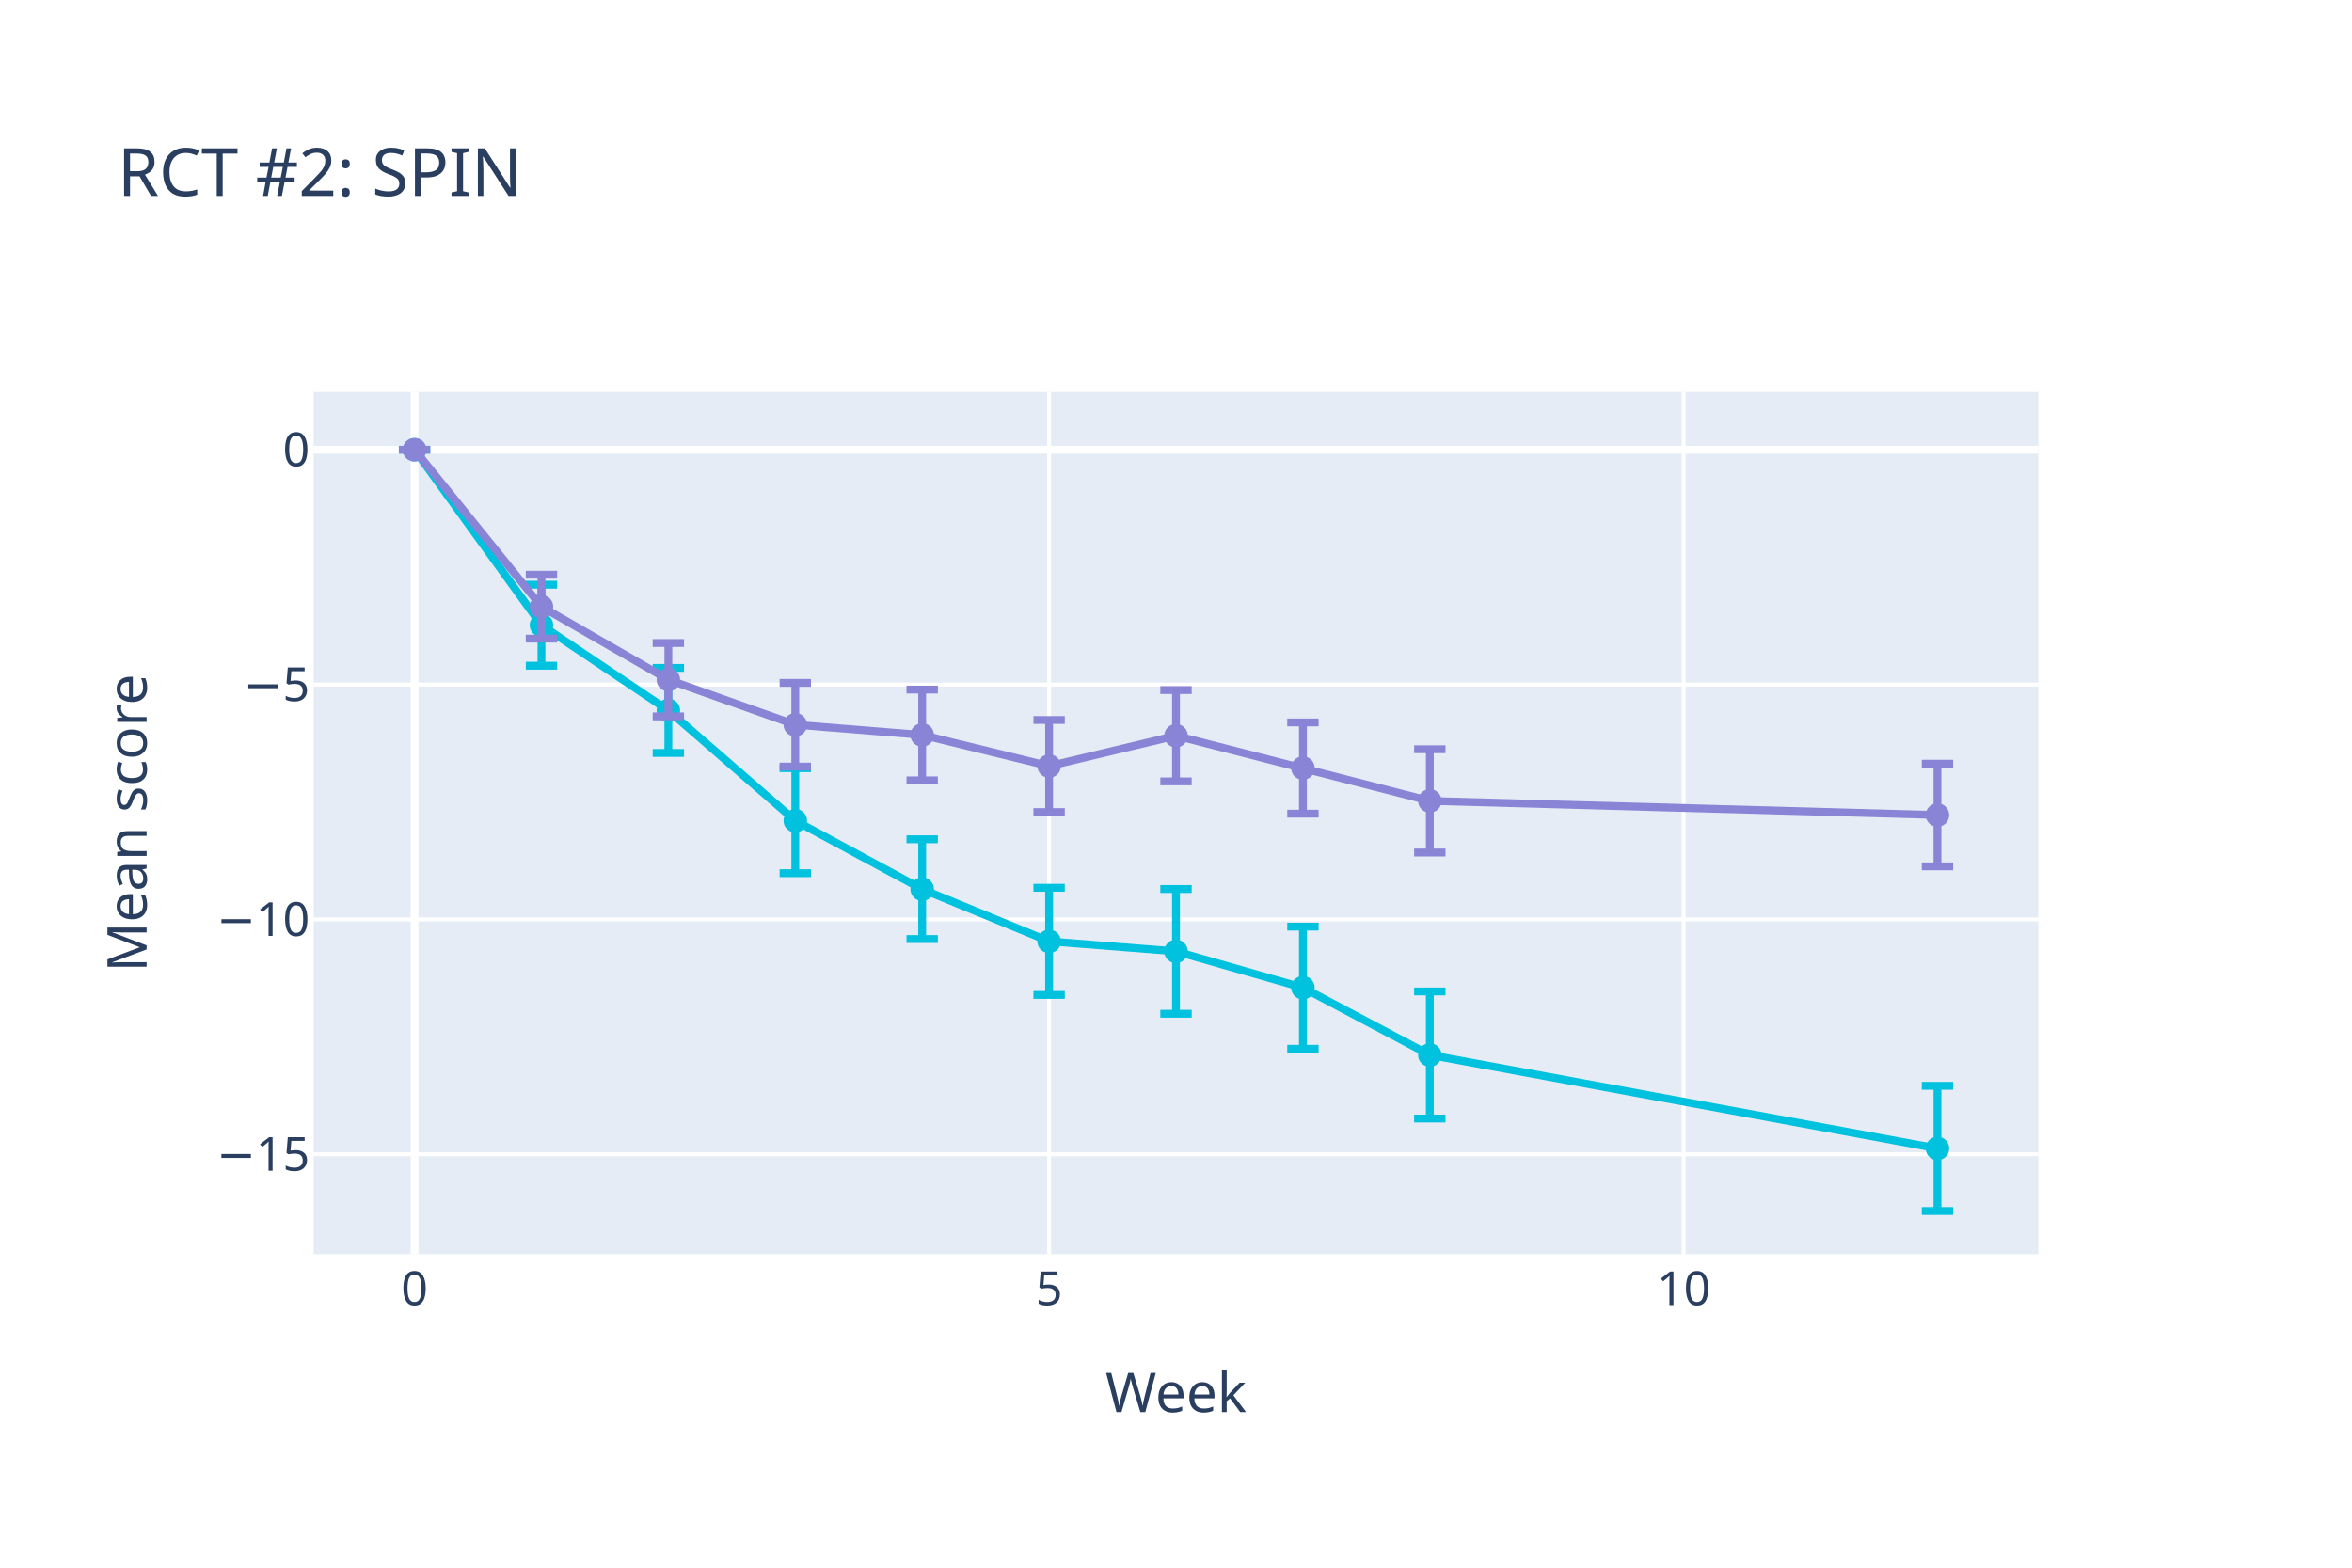
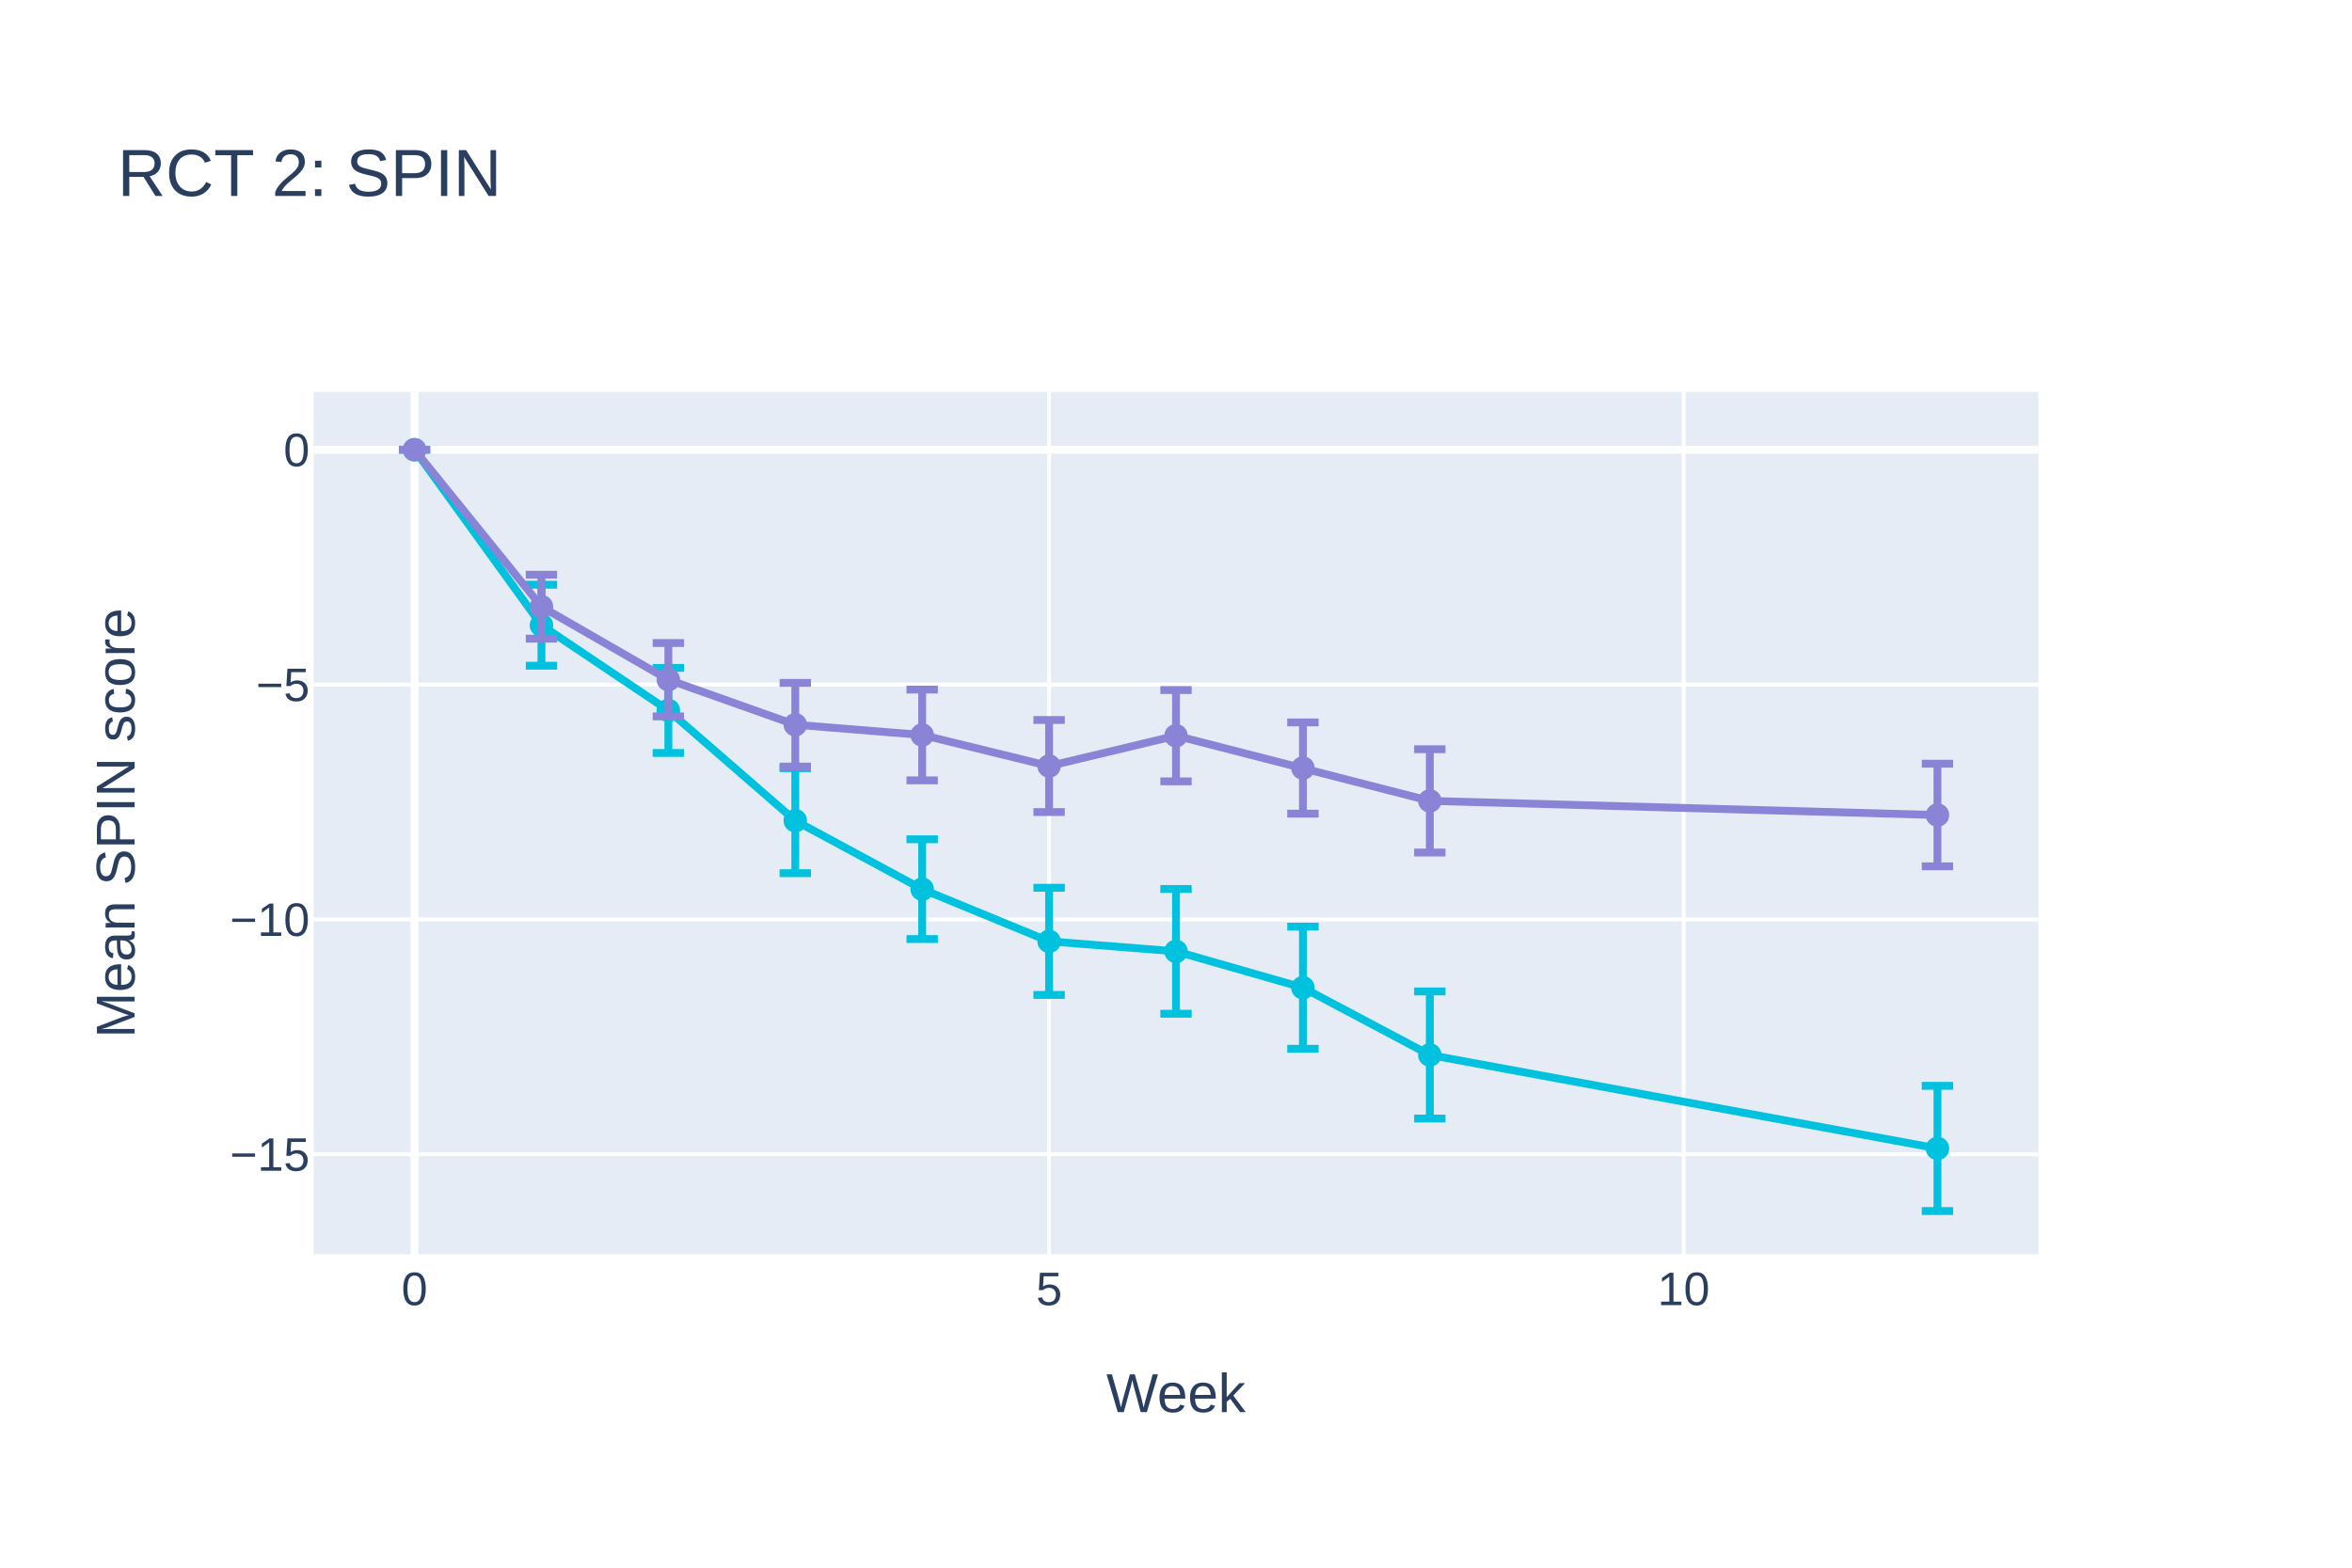
<svg xmlns="http://www.w3.org/2000/svg" class="main-svg" width="600" height="400" style="" viewBox="0 0 600 400">
  <rect x="0" y="0" width="600" height="400" style="fill: rgb(255, 255, 255); fill-opacity: 1;" />
-   <defs id="defs-433dbe">
+   <defs id="defs-03a3c1">
    <g class="clips">
-       <clipPath id="clip433dbexyplot" class="plotclip">
+       <clipPath id="clip03a3c1xyplot" class="plotclip">
        <rect width="440" height="220" />
      </clipPath>
-       <clipPath class="axesclip" id="clip433dbex">
+       <clipPath class="axesclip" id="clip03a3c1x">
        <rect x="80" y="0" width="440" height="400" />
      </clipPath>
-       <clipPath class="axesclip" id="clip433dbey">
+       <clipPath class="axesclip" id="clip03a3c1y">
        <rect x="0" y="100" width="600" height="220" />
      </clipPath>
-       <clipPath class="axesclip" id="clip433dbexy">
+       <clipPath class="axesclip" id="clip03a3c1xy">
        <rect x="80" y="100" width="440" height="220" />
      </clipPath>
    </g>
    <g class="gradients" />
    <g class="patterns" />
  </defs>
  <g class="bglayer">
    <rect class="bg" x="80" y="100" width="440" height="220" style="fill: rgb(229, 236, 246); fill-opacity: 1; stroke-width: 0;" />
  </g>
  <g class="layer-below">
    <g class="imagelayer" />
    <g class="shapelayer" />
  </g>
  <g class="cartesianlayer">
    <g class="subplot xy">
      <g class="layer-subplot">
        <g class="shapelayer" />
        <g class="imagelayer" />
      </g>
      <g class="minor-gridlayer">
        <g class="x" />
        <g class="y" />
      </g>
      <g class="gridlayer">
        <g class="x">
          <path class="xgrid crisp" transform="translate(267.63,0)" d="M0,100v220" style="stroke: rgb(255, 255, 255); stroke-opacity: 1; stroke-width: 1px;" />
          <path class="xgrid crisp" transform="translate(429.5,0)" d="M0,100v220" style="stroke: rgb(255, 255, 255); stroke-opacity: 1; stroke-width: 1px;" />
        </g>
        <g class="y">
          <path class="ygrid crisp" transform="translate(0,294.52)" d="M80,0h440" style="stroke: rgb(255, 255, 255); stroke-opacity: 1; stroke-width: 1px;" />
          <path class="ygrid crisp" transform="translate(0,234.6)" d="M80,0h440" style="stroke: rgb(255, 255, 255); stroke-opacity: 1; stroke-width: 1px;" />
          <path class="ygrid crisp" transform="translate(0,174.67)" d="M80,0h440" style="stroke: rgb(255, 255, 255); stroke-opacity: 1; stroke-width: 1px;" />
        </g>
      </g>
      <g class="zerolinelayer">
        <path class="xzl zl crisp" transform="translate(105.75,0)" d="M0,100v220" style="stroke: rgb(255, 255, 255); stroke-opacity: 1; stroke-width: 2px;" />
        <path class="yzl zl crisp" transform="translate(0,114.75)" d="M80,0h440" style="stroke: rgb(255, 255, 255); stroke-opacity: 1; stroke-width: 2px;" />
      </g>
      <path class="xlines-below" />
      <path class="ylines-below" />
      <g class="overlines-below" />
      <g class="xaxislayer-below" />
      <g class="yaxislayer-below" />
      <g class="overaxes-below" />
-       <g class="plot" transform="translate(80,100)" clip-path="url(#clip433dbexyplot)">
+       <g class="plot" transform="translate(80,100)" clip-path="url(#clip03a3c1xyplot)">
        <g class="scatterlayer mlayer">
-           <g class="trace scatter trace0f1487" style="stroke-miterlimit: 2; opacity: 1;">
+           <g class="trace scatter tracec0cae7" style="stroke-miterlimit: 2; opacity: 1;">
            <g class="fills" />
            <g class="errorbars">
              <g class="errorbar">
                <path class="yerror" d="M21.75,14.75h8m-4,0V14.75m-4,0h8" style="vector-effect: none; stroke-width: 2px; stroke: rgb(0, 193, 222); stroke-opacity: 1;" />
              </g>
              <g class="errorbar">
                <path class="yerror" d="M54.13,49.19h8m-4,0V69.86m-4,0h8" style="vector-effect: none; stroke-width: 2px; stroke: rgb(0, 193, 222); stroke-opacity: 1;" />
              </g>
              <g class="errorbar">
                <path class="yerror" d="M86.5,70.42h8m-4,0V92.12m-4,0h8" style="vector-effect: none; stroke-width: 2px; stroke: rgb(0, 193, 222); stroke-opacity: 1;" />
              </g>
              <g class="errorbar">
                <path class="yerror" d="M118.88,96h8m-4,0V122.79m-4,0h8" style="vector-effect: none; stroke-width: 2px; stroke: rgb(0, 193, 222); stroke-opacity: 1;" />
              </g>
              <g class="errorbar">
                <path class="yerror" d="M151.25,114.14h8m-4,0V139.6m-4,0h8" style="vector-effect: none; stroke-width: 2px; stroke: rgb(0, 193, 222); stroke-opacity: 1;" />
              </g>
              <g class="errorbar">
                <path class="yerror" d="M183.63,126.52h8m-4,0V153.86m-4,0h8" style="vector-effect: none; stroke-width: 2px; stroke: rgb(0, 193, 222); stroke-opacity: 1;" />
              </g>
              <g class="errorbar">
                <path class="yerror" d="M216,126.83h8m-4,0V158.66m-4,0h8" style="vector-effect: none; stroke-width: 2px; stroke: rgb(0, 193, 222); stroke-opacity: 1;" />
              </g>
              <g class="errorbar">
                <path class="yerror" d="M248.38,136.43h8m-4,0V167.6m-4,0h8" style="vector-effect: none; stroke-width: 2px; stroke: rgb(0, 193, 222); stroke-opacity: 1;" />
              </g>
              <g class="errorbar">
                <path class="yerror" d="M280.75,152.97h8m-4,0V185.4m-4,0h8" style="vector-effect: none; stroke-width: 2px; stroke: rgb(0, 193, 222); stroke-opacity: 1;" />
              </g>
              <g class="errorbar">
                <path class="yerror" d="M410.25,177.05h8m-4,0V209m-4,0h8" style="vector-effect: none; stroke-width: 2px; stroke: rgb(0, 193, 222); stroke-opacity: 1;" />
              </g>
            </g>
            <g class="lines">
              <path class="js-line" d="M25.75,14.75L58.13,59.52L90.5,81.27L122.88,109.4L155.25,126.87L187.63,140.19L220,142.74L252.38,152.01L284.75,169.18L414.25,193.03" style="vector-effect: none; fill: none; stroke: rgb(0, 193, 222); stroke-opacity: 1; stroke-width: 2px; opacity: 1;" />
            </g>
            <g class="points">
              <path class="point" transform="translate(25.75,14.75)" d="M3,0A3,3 0 1,1 0,-3A3,3 0 0,1 3,0Z" style="opacity: 1; stroke-width: 0px; fill: rgb(0, 193, 222); fill-opacity: 1;" />
              <path class="point" transform="translate(58.13,59.52)" d="M3,0A3,3 0 1,1 0,-3A3,3 0 0,1 3,0Z" style="opacity: 1; stroke-width: 0px; fill: rgb(0, 193, 222); fill-opacity: 1;" />
              <path class="point" transform="translate(90.5,81.27)" d="M3,0A3,3 0 1,1 0,-3A3,3 0 0,1 3,0Z" style="opacity: 1; stroke-width: 0px; fill: rgb(0, 193, 222); fill-opacity: 1;" />
              <path class="point" transform="translate(122.88,109.4)" d="M3,0A3,3 0 1,1 0,-3A3,3 0 0,1 3,0Z" style="opacity: 1; stroke-width: 0px; fill: rgb(0, 193, 222); fill-opacity: 1;" />
              <path class="point" transform="translate(155.25,126.87)" d="M3,0A3,3 0 1,1 0,-3A3,3 0 0,1 3,0Z" style="opacity: 1; stroke-width: 0px; fill: rgb(0, 193, 222); fill-opacity: 1;" />
              <path class="point" transform="translate(187.63,140.19)" d="M3,0A3,3 0 1,1 0,-3A3,3 0 0,1 3,0Z" style="opacity: 1; stroke-width: 0px; fill: rgb(0, 193, 222); fill-opacity: 1;" />
              <path class="point" transform="translate(220,142.74)" d="M3,0A3,3 0 1,1 0,-3A3,3 0 0,1 3,0Z" style="opacity: 1; stroke-width: 0px; fill: rgb(0, 193, 222); fill-opacity: 1;" />
              <path class="point" transform="translate(252.38,152.01)" d="M3,0A3,3 0 1,1 0,-3A3,3 0 0,1 3,0Z" style="opacity: 1; stroke-width: 0px; fill: rgb(0, 193, 222); fill-opacity: 1;" />
              <path class="point" transform="translate(284.75,169.18)" d="M3,0A3,3 0 1,1 0,-3A3,3 0 0,1 3,0Z" style="opacity: 1; stroke-width: 0px; fill: rgb(0, 193, 222); fill-opacity: 1;" />
              <path class="point" transform="translate(414.25,193.03)" d="M3,0A3,3 0 1,1 0,-3A3,3 0 0,1 3,0Z" style="opacity: 1; stroke-width: 0px; fill: rgb(0, 193, 222); fill-opacity: 1;" />
            </g>
            <g class="text" />
          </g>
-           <g class="trace scatter trace9ffc46" style="stroke-miterlimit: 2; opacity: 1;">
+           <g class="trace scatter trace665cd1" style="stroke-miterlimit: 2; opacity: 1;">
            <g class="fills" />
            <g class="errorbars">
              <g class="errorbar">
                <path class="yerror" d="M21.75,14.75h8m-4,0V14.75m-4,0h8" style="vector-effect: none; stroke-width: 2px; stroke: rgb(138, 132, 214); stroke-opacity: 1;" />
              </g>
              <g class="errorbar">
                <path class="yerror" d="M54.13,46.64h8m-4,0V62.95m-4,0h8" style="vector-effect: none; stroke-width: 2px; stroke: rgb(138, 132, 214); stroke-opacity: 1;" />
              </g>
              <g class="errorbar">
                <path class="yerror" d="M86.5,64.07h8m-4,0V82.79m-4,0h8" style="vector-effect: none; stroke-width: 2px; stroke: rgb(138, 132, 214); stroke-opacity: 1;" />
              </g>
              <g class="errorbar">
                <path class="yerror" d="M118.88,74.24h8m-4,0V95.6m-4,0h8" style="vector-effect: none; stroke-width: 2px; stroke: rgb(138, 132, 214); stroke-opacity: 1;" />
              </g>
              <g class="errorbar">
                <path class="yerror" d="M151.25,75.95h8m-4,0V99.11m-4,0h8" style="vector-effect: none; stroke-width: 2px; stroke: rgb(138, 132, 214); stroke-opacity: 1;" />
              </g>
              <g class="errorbar">
                <path class="yerror" d="M183.63,83.71h8m-4,0V107.2m-4,0h8" style="vector-effect: none; stroke-width: 2px; stroke: rgb(138, 132, 214); stroke-opacity: 1;" />
              </g>
              <g class="errorbar">
                <path class="yerror" d="M216,76.07h8m-4,0V99.37m-4,0h8" style="vector-effect: none; stroke-width: 2px; stroke: rgb(138, 132, 214); stroke-opacity: 1;" />
              </g>
              <g class="errorbar">
                <path class="yerror" d="M248.38,84.33h8m-4,0V107.61m-4,0h8" style="vector-effect: none; stroke-width: 2px; stroke: rgb(138, 132, 214); stroke-opacity: 1;" />
              </g>
              <g class="errorbar">
                <path class="yerror" d="M280.75,91.17h8m-4,0V117.52m-4,0h8" style="vector-effect: none; stroke-width: 2px; stroke: rgb(138, 132, 214); stroke-opacity: 1;" />
              </g>
              <g class="errorbar">
                <path class="yerror" d="M410.25,94.86h8m-4,0V121.05m-4,0h8" style="vector-effect: none; stroke-width: 2px; stroke: rgb(138, 132, 214); stroke-opacity: 1;" />
              </g>
            </g>
            <g class="lines">
              <path class="js-line" d="M25.75,14.75L58.13,54.8L90.5,73.43L122.88,84.92L155.25,87.53L187.63,95.46L220,87.72L284.75,104.35L414.25,107.96" style="vector-effect: none; fill: none; stroke: rgb(138, 132, 214); stroke-opacity: 1; stroke-width: 2px; opacity: 1;" />
            </g>
            <g class="points">
              <path class="point" transform="translate(25.75,14.75)" d="M3,0A3,3 0 1,1 0,-3A3,3 0 0,1 3,0Z" style="opacity: 1; stroke-width: 0px; fill: rgb(138, 132, 214); fill-opacity: 1;" />
              <path class="point" transform="translate(58.13,54.8)" d="M3,0A3,3 0 1,1 0,-3A3,3 0 0,1 3,0Z" style="opacity: 1; stroke-width: 0px; fill: rgb(138, 132, 214); fill-opacity: 1;" />
              <path class="point" transform="translate(90.5,73.43)" d="M3,0A3,3 0 1,1 0,-3A3,3 0 0,1 3,0Z" style="opacity: 1; stroke-width: 0px; fill: rgb(138, 132, 214); fill-opacity: 1;" />
              <path class="point" transform="translate(122.88,84.92)" d="M3,0A3,3 0 1,1 0,-3A3,3 0 0,1 3,0Z" style="opacity: 1; stroke-width: 0px; fill: rgb(138, 132, 214); fill-opacity: 1;" />
              <path class="point" transform="translate(155.25,87.53)" d="M3,0A3,3 0 1,1 0,-3A3,3 0 0,1 3,0Z" style="opacity: 1; stroke-width: 0px; fill: rgb(138, 132, 214); fill-opacity: 1;" />
              <path class="point" transform="translate(187.63,95.46)" d="M3,0A3,3 0 1,1 0,-3A3,3 0 0,1 3,0Z" style="opacity: 1; stroke-width: 0px; fill: rgb(138, 132, 214); fill-opacity: 1;" />
              <path class="point" transform="translate(220,87.72)" d="M3,0A3,3 0 1,1 0,-3A3,3 0 0,1 3,0Z" style="opacity: 1; stroke-width: 0px; fill: rgb(138, 132, 214); fill-opacity: 1;" />
              <path class="point" transform="translate(252.38,95.97)" d="M3,0A3,3 0 1,1 0,-3A3,3 0 0,1 3,0Z" style="opacity: 1; stroke-width: 0px; fill: rgb(138, 132, 214); fill-opacity: 1;" />
              <path class="point" transform="translate(284.75,104.35)" d="M3,0A3,3 0 1,1 0,-3A3,3 0 0,1 3,0Z" style="opacity: 1; stroke-width: 0px; fill: rgb(138, 132, 214); fill-opacity: 1;" />
              <path class="point" transform="translate(414.25,107.96)" d="M3,0A3,3 0 1,1 0,-3A3,3 0 0,1 3,0Z" style="opacity: 1; stroke-width: 0px; fill: rgb(138, 132, 214); fill-opacity: 1;" />
            </g>
            <g class="text" />
          </g>
        </g>
      </g>
      <g class="overplot" />
      <path class="xlines-above crisp" d="M0,0" style="fill: none;" />
      <path class="ylines-above crisp" d="M0,0" style="fill: none;" />
      <g class="overlines-above" />
      <g class="xaxislayer-above">
        <g class="xtick">
-           <text text-anchor="middle" x="0" y="333" transform="translate(105.75,0)" style="font-family: Geomanist; font-size: 12px; fill: rgb(42, 63, 95); fill-opacity: 1; white-space: pre; opacity: 1;">0</text>
+           <text text-anchor="middle" x="0" y="333" transform="translate(105.75,0)" style="font-family: Arial; font-size: 12px; fill: rgb(42, 63, 95); fill-opacity: 1; white-space: pre; opacity: 1;">0</text>
        </g>
        <g class="xtick">
-           <text text-anchor="middle" x="0" y="333" style="font-family: Geomanist; font-size: 12px; fill: rgb(42, 63, 95); fill-opacity: 1; white-space: pre; opacity: 1;" transform="translate(267.63,0)">5</text>
+           <text text-anchor="middle" x="0" y="333" style="font-family: Arial; font-size: 12px; fill: rgb(42, 63, 95); fill-opacity: 1; white-space: pre; opacity: 1;" transform="translate(267.63,0)">5</text>
        </g>
        <g class="xtick">
-           <text text-anchor="middle" x="0" y="333" style="font-family: Geomanist; font-size: 12px; fill: rgb(42, 63, 95); fill-opacity: 1; white-space: pre; opacity: 1;" transform="translate(429.5,0)">10</text>
+           <text text-anchor="middle" x="0" y="333" style="font-family: Arial; font-size: 12px; fill: rgb(42, 63, 95); fill-opacity: 1; white-space: pre; opacity: 1;" transform="translate(429.5,0)">10</text>
        </g>
      </g>
      <g class="yaxislayer-above">
        <g class="ytick">
-           <text text-anchor="end" x="79" y="4.2" transform="translate(0,294.52)" style="font-family: Geomanist; font-size: 12px; fill: rgb(42, 63, 95); fill-opacity: 1; white-space: pre; opacity: 1;">−15</text>
-         </g>
-         <g class="ytick">
-           <text text-anchor="end" x="79" y="4.2" style="font-family: Geomanist; font-size: 12px; fill: rgb(42, 63, 95); fill-opacity: 1; white-space: pre; opacity: 1;" transform="translate(0,234.6)">−10</text>
-         </g>
-         <g class="ytick">
-           <text text-anchor="end" x="79" y="4.2" style="font-family: Geomanist; font-size: 12px; fill: rgb(42, 63, 95); fill-opacity: 1; white-space: pre; opacity: 1;" transform="translate(0,174.67)">−5</text>
-         </g>
-         <g class="ytick">
-           <text text-anchor="end" x="79" y="4.2" style="font-family: Geomanist; font-size: 12px; fill: rgb(42, 63, 95); fill-opacity: 1; white-space: pre; opacity: 1;" transform="translate(0,114.75)">0</text>
+           <text text-anchor="end" x="79" y="4.2" transform="translate(0,294.52)" style="font-family: Arial; font-size: 12px; fill: rgb(42, 63, 95); fill-opacity: 1; white-space: pre; opacity: 1;">−15</text>
+         </g>
+         <g class="ytick">
+           <text text-anchor="end" x="79" y="4.2" style="font-family: Arial; font-size: 12px; fill: rgb(42, 63, 95); fill-opacity: 1; white-space: pre; opacity: 1;" transform="translate(0,234.6)">−10</text>
+         </g>
+         <g class="ytick">
+           <text text-anchor="end" x="79" y="4.2" style="font-family: Arial; font-size: 12px; fill: rgb(42, 63, 95); fill-opacity: 1; white-space: pre; opacity: 1;" transform="translate(0,174.67)">−5</text>
+         </g>
+         <g class="ytick">
+           <text text-anchor="end" x="79" y="4.2" style="font-family: Arial; font-size: 12px; fill: rgb(42, 63, 95); fill-opacity: 1; white-space: pre; opacity: 1;" transform="translate(0,114.75)">0</text>
        </g>
      </g>
      <g class="overaxes-above" />
    </g>
  </g>
  <g class="polarlayer" />
  <g class="smithlayer" />
  <g class="ternarylayer" />
  <g class="geolayer" />
  <g class="funnelarealayer" />
  <g class="pielayer" />
  <g class="iciclelayer" />
  <g class="treemaplayer" />
  <g class="sunburstlayer" />
  <g class="glimages" />
-   <defs id="topdefs-433dbe">
+   <defs id="topdefs-03a3c1">
    <g class="clips" />
  </defs>
  <g class="layer-above">
    <g class="imagelayer" />
    <g class="shapelayer" />
  </g>
  <g class="infolayer">
    <g class="g-gtitle">
-       <text class="gtitle" x="30" y="50" text-anchor="start" dy="0em" style="font-family: Geomanist; font-size: 17px; fill: rgb(42, 63, 95); opacity: 1; font-weight: normal; white-space: pre;">RCT #2: SPIN</text>
+       <text class="gtitle" x="30" y="50" text-anchor="start" dy="0em" style="font-family: Arial; font-size: 17px; fill: rgb(42, 63, 95); opacity: 1; font-weight: normal; white-space: pre;">RCT 2: SPIN</text>
    </g>
    <g class="g-xtitle">
-       <text class="xtitle" x="300" y="360.3" text-anchor="middle" style="font-family: Geomanist; font-size: 14px; fill: rgb(42, 63, 95); opacity: 1; font-weight: normal; white-space: pre;">Week</text>
+       <text class="xtitle" x="300" y="360.3" text-anchor="middle" style="font-family: Arial; font-size: 14px; fill: rgb(42, 63, 95); opacity: 1; font-weight: normal; white-space: pre;">Week</text>
    </g>
    <g class="g-ytitle">
-       <text class="ytitle" transform="rotate(-90,37.40313,210)" x="37.403" y="210" text-anchor="middle" style="font-family: Geomanist; font-size: 14px; fill: rgb(42, 63, 95); opacity: 1; font-weight: normal; white-space: pre;">Mean score</text>
+       <text class="ytitle" transform="rotate(-90,34.34063,210)" x="34.341" y="210" text-anchor="middle" style="font-family: Arial; font-size: 14px; fill: rgb(42, 63, 95); opacity: 1; font-weight: normal; white-space: pre;">Mean SPIN score</text>
    </g>
  </g>
</svg>
